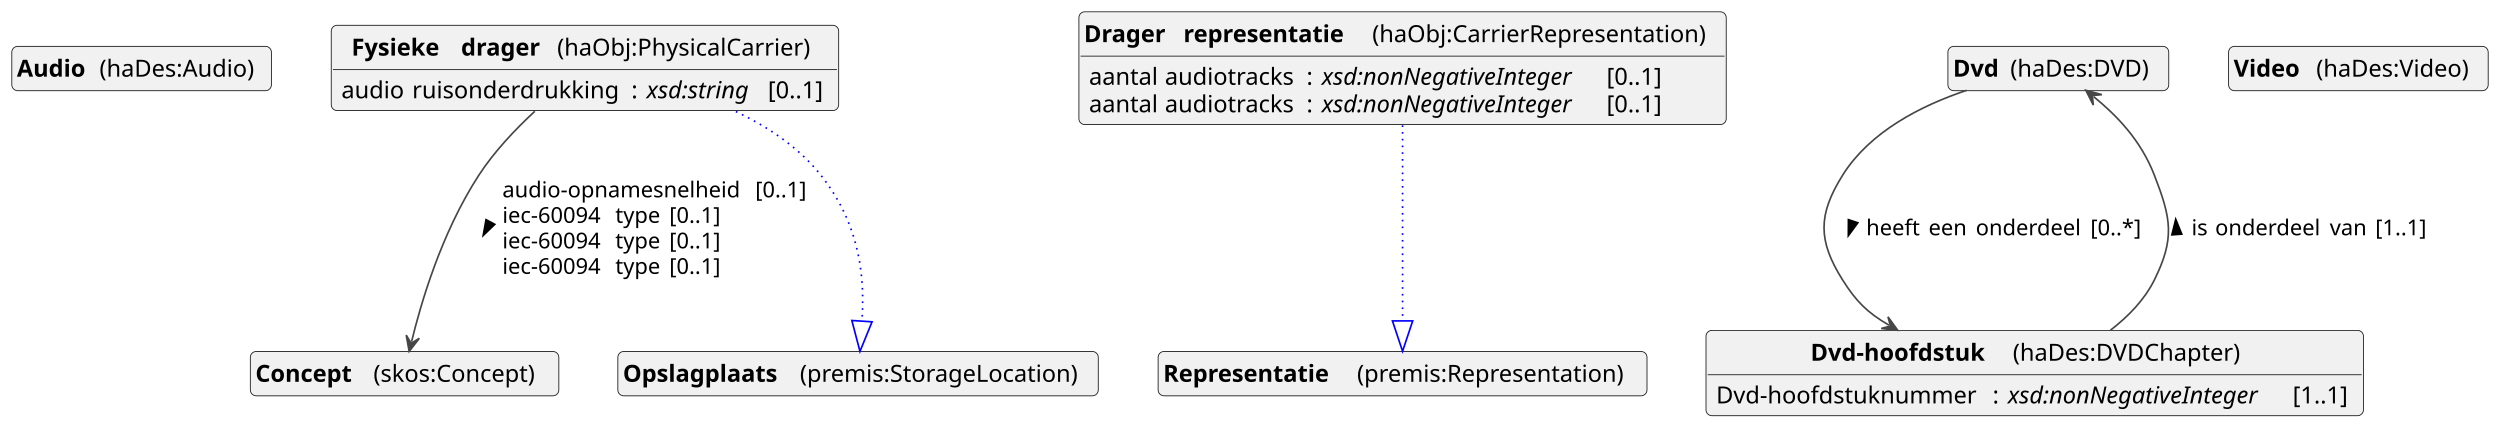
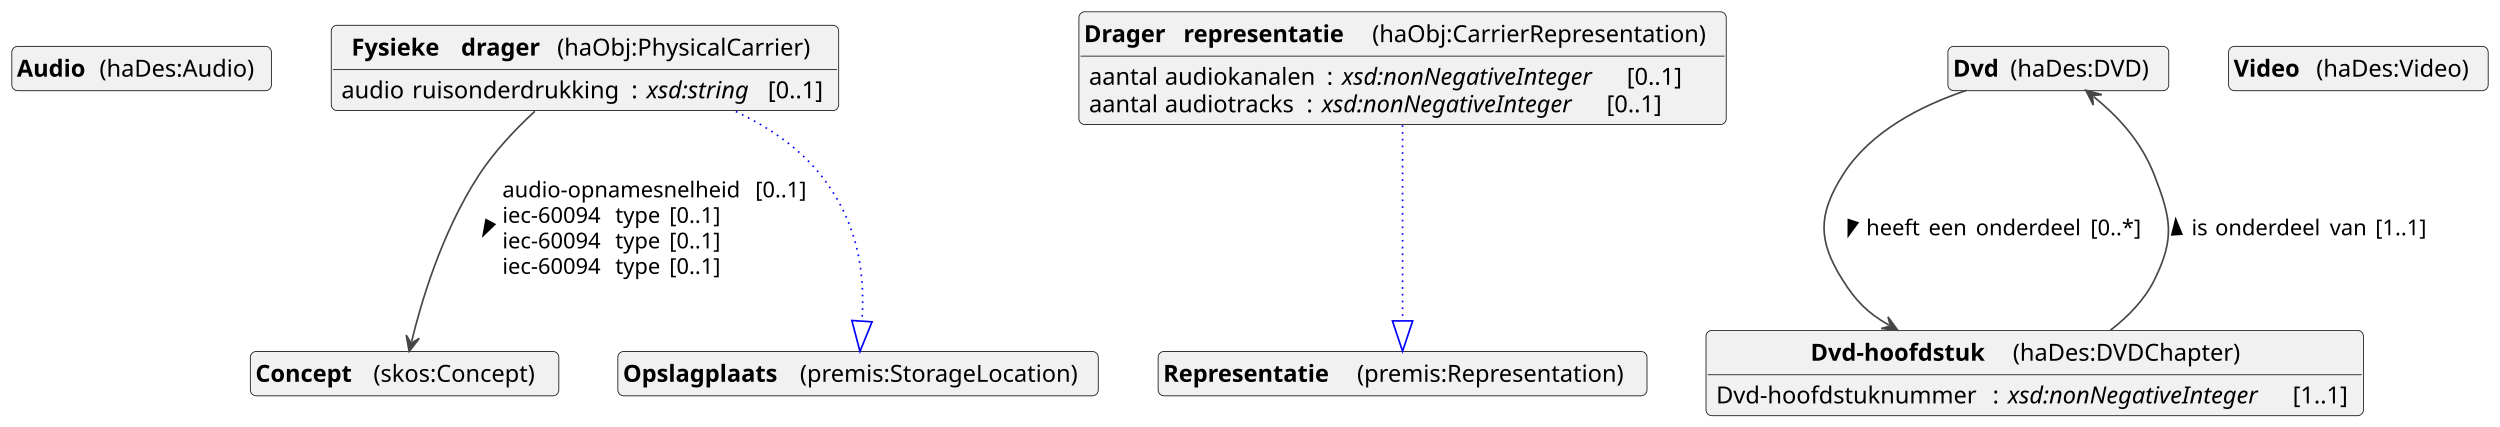
<svg xmlns="http://www.w3.org/2000/svg" xmlns:xlink="http://www.w3.org/1999/xlink" contentStyleType="text/css" height="253px" preserveAspectRatio="none" style="width:1483px;height:253px;background:#FFFFFF;" version="1.1" viewBox="0 0 1483 253" width="1483px" zoomAndPan="magnify">
  <defs />
  <g>
    <a href="#haDes%3AAudio" target="_top" title="#haDes%3AAudio" xlink:actuate="onRequest" xlink:href="#haDes%3AAudio" xlink:show="new" xlink:title="#haDes%3AAudio" xlink:type="simple">
      <g id="elem_haDes_Audio">
        <rect codeLine="15" fill="#F1F1F1" height="26.297" id="haDes_Audio" rx="3.5" ry="3.5" style="stroke:#181818;stroke-width:0.5;" width="154" x="7" y="27.5" />
        <text fill="#000000" font-family="sans-serif" font-size="14" font-weight="bold" lengthAdjust="spacing" textLength="45" x="10" y="45.495">Audio</text>
        <text fill="#000000" font-family="sans-serif" font-size="14" lengthAdjust="spacing" textLength="4" x="55" y="45.495"> </text>
        <text fill="#000000" font-family="sans-serif" font-size="14" lengthAdjust="spacing" textLength="99" x="59" y="45.495">(haDes:Audio)</text>
      </g>
    </a>
    <a href="../../terms/nl#skos%3AConcept" target="_top" title="../../terms/nl#skos%3AConcept" xlink:actuate="onRequest" xlink:href="../../terms/nl#skos%3AConcept" xlink:show="new" xlink:title="../../terms/nl#skos%3AConcept" xlink:type="simple">
      <g id="elem_skos_Concept">
        <rect codeLine="16" fill="#F1F1F1" height="26.297" id="skos_Concept" rx="3.5" ry="3.5" style="stroke:#181818;stroke-width:0.5;" width="183" x="148.5" y="208.5" />
        <text fill="#000000" font-family="sans-serif" font-size="14" font-weight="bold" lengthAdjust="spacing" textLength="66" x="151.5" y="226.495">Concept</text>
        <text fill="#000000" font-family="sans-serif" font-size="14" lengthAdjust="spacing" textLength="4" x="217.5" y="226.495"> </text>
        <text fill="#000000" font-family="sans-serif" font-size="14" lengthAdjust="spacing" textLength="107" x="221.5" y="226.495">(skos:Concept)</text>
      </g>
    </a>
    <a href="#haObj%3ACarrierRepresentation" target="_top" title="#haObj%3ACarrierRepresentation" xlink:actuate="onRequest" xlink:href="#haObj%3ACarrierRepresentation" xlink:show="new" xlink:title="#haObj%3ACarrierRepresentation" xlink:type="simple">
      <g id="elem_haObj_CarrierRepresentation">
        <rect codeLine="17" fill="#F1F1F1" height="66.891" id="haObj_CarrierRepresentation" rx="3.5" ry="3.5" style="stroke:#181818;stroke-width:0.5;" width="384" x="640" y="7" />
        <text fill="#000000" font-family="sans-serif" font-size="14" font-weight="bold" lengthAdjust="spacing" textLength="54" x="643" y="24.995">Drager</text>
        <text fill="#000000" font-family="sans-serif" font-size="14" font-weight="bold" lengthAdjust="spacing" textLength="5" x="697" y="24.995"> </text>
        <text fill="#000000" font-family="sans-serif" font-size="14" font-weight="bold" lengthAdjust="spacing" textLength="108" x="702" y="24.995">representatie</text>
        <text fill="#000000" font-family="sans-serif" font-size="14" lengthAdjust="spacing" textLength="4" x="810" y="24.995"> </text>
        <text fill="#000000" font-family="sans-serif" font-size="14" lengthAdjust="spacing" textLength="207" x="814" y="24.995">(haObj:CarrierRepresentation)</text>
        <line style="stroke:#181818;stroke-width:0.5;" x1="641" x2="1023" y1="33.297" y2="33.297" />
        <text fill="#000000" font-family="sans-serif" font-size="14" lengthAdjust="spacing" textLength="41" x="646" y="50.292">aantal</text>
        <text fill="#000000" font-family="sans-serif" font-size="14" lengthAdjust="spacing" textLength="4" x="687" y="50.292"> </text>
-         <text fill="#000000" font-family="sans-serif" font-size="14" lengthAdjust="spacing" textLength="80" x="691" y="50.292">audiotracks</text>
-         <text fill="#000000" font-family="sans-serif" font-size="14" lengthAdjust="spacing" textLength="4" x="771" y="50.292"> </text>
-         <text fill="#000000" font-family="sans-serif" font-size="14" lengthAdjust="spacing" textLength="5" x="775" y="50.292">:</text>
-         <text fill="#000000" font-family="sans-serif" font-size="14" lengthAdjust="spacing" textLength="4" x="780" y="50.292"> </text>
-         <text fill="#000000" font-family="sans-serif" font-size="14" font-style="italic" lengthAdjust="spacing" textLength="165" x="784" y="50.292">xsd:nonNegativeInteger</text>
-         <text fill="#000000" font-family="sans-serif" font-size="14" lengthAdjust="spacing" textLength="4" x="949" y="50.292"> </text>
-         <text fill="#000000" font-family="sans-serif" font-size="14" lengthAdjust="spacing" textLength="36" x="953" y="50.292">[0..1]</text>
+         <text fill="#000000" font-family="sans-serif" font-size="14" lengthAdjust="spacing" textLength="92" x="691" y="50.292">audiokanalen</text>
+         <text fill="#000000" font-family="sans-serif" font-size="14" lengthAdjust="spacing" textLength="4" x="783" y="50.292"> </text>
+         <text fill="#000000" font-family="sans-serif" font-size="14" lengthAdjust="spacing" textLength="5" x="787" y="50.292">:</text>
+         <text fill="#000000" font-family="sans-serif" font-size="14" lengthAdjust="spacing" textLength="4" x="792" y="50.292"> </text>
+         <text fill="#000000" font-family="sans-serif" font-size="14" font-style="italic" lengthAdjust="spacing" textLength="165" x="796" y="50.292">xsd:nonNegativeInteger</text>
+         <text fill="#000000" font-family="sans-serif" font-size="14" lengthAdjust="spacing" textLength="4" x="961" y="50.292"> </text>
+         <text fill="#000000" font-family="sans-serif" font-size="14" lengthAdjust="spacing" textLength="36" x="965" y="50.292">[0..1]</text>
        <text fill="#000000" font-family="sans-serif" font-size="14" lengthAdjust="spacing" textLength="41" x="646" y="66.589">aantal</text>
        <text fill="#000000" font-family="sans-serif" font-size="14" lengthAdjust="spacing" textLength="4" x="687" y="66.589"> </text>
        <text fill="#000000" font-family="sans-serif" font-size="14" lengthAdjust="spacing" textLength="80" x="691" y="66.589">audiotracks</text>
        <text fill="#000000" font-family="sans-serif" font-size="14" lengthAdjust="spacing" textLength="4" x="771" y="66.589"> </text>
        <text fill="#000000" font-family="sans-serif" font-size="14" lengthAdjust="spacing" textLength="5" x="775" y="66.589">:</text>
        <text fill="#000000" font-family="sans-serif" font-size="14" lengthAdjust="spacing" textLength="4" x="780" y="66.589"> </text>
        <text fill="#000000" font-family="sans-serif" font-size="14" font-style="italic" lengthAdjust="spacing" textLength="165" x="784" y="66.589">xsd:nonNegativeInteger</text>
        <text fill="#000000" font-family="sans-serif" font-size="14" lengthAdjust="spacing" textLength="4" x="949" y="66.589"> </text>
        <text fill="#000000" font-family="sans-serif" font-size="14" lengthAdjust="spacing" textLength="36" x="953" y="66.589">[0..1]</text>
      </g>
    </a>
    <a href="#premis%3ARepresentation" target="_top" title="#premis%3ARepresentation" xlink:actuate="onRequest" xlink:href="#premis%3ARepresentation" xlink:show="new" xlink:title="#premis%3ARepresentation" xlink:type="simple">
      <g id="elem_premis_Representation">
        <rect codeLine="18" fill="#F1F1F1" height="26.297" id="premis_Representation" rx="3.5" ry="3.5" style="stroke:#181818;stroke-width:0.5;" width="290" x="687" y="208.5" />
        <text fill="#000000" font-family="sans-serif" font-size="14" font-weight="bold" lengthAdjust="spacing" textLength="111" x="690" y="226.495">Representatie</text>
        <text fill="#000000" font-family="sans-serif" font-size="14" lengthAdjust="spacing" textLength="4" x="801" y="226.495"> </text>
        <text fill="#000000" font-family="sans-serif" font-size="14" lengthAdjust="spacing" textLength="169" x="805" y="226.495">(premis:Representation)</text>
      </g>
    </a>
    <a href="#haDes%3ADVD" target="_top" title="#haDes%3ADVD" xlink:actuate="onRequest" xlink:href="#haDes%3ADVD" xlink:show="new" xlink:title="#haDes%3ADVD" xlink:type="simple">
      <g id="elem_haDes_DVD">
        <rect codeLine="19" fill="#F1F1F1" height="26.297" id="haDes_DVD" rx="3.5" ry="3.5" style="stroke:#181818;stroke-width:0.5;" width="131" x="1155.5" y="27.5" />
        <text fill="#000000" font-family="sans-serif" font-size="14" font-weight="bold" lengthAdjust="spacing" textLength="30" x="1158.5" y="45.495">Dvd</text>
        <text fill="#000000" font-family="sans-serif" font-size="14" lengthAdjust="spacing" textLength="4" x="1188.5" y="45.495"> </text>
        <text fill="#000000" font-family="sans-serif" font-size="14" lengthAdjust="spacing" textLength="91" x="1192.5" y="45.495">(haDes:DVD)</text>
      </g>
    </a>
    <a href="#haDes%3ADVDChapter" target="_top" title="#haDes%3ADVDChapter" xlink:actuate="onRequest" xlink:href="#haDes%3ADVDChapter" xlink:show="new" xlink:title="#haDes%3ADVDChapter" xlink:type="simple">
      <g id="elem_haDes_DVDChapter">
        <rect codeLine="20" fill="#F1F1F1" height="50.594" id="haDes_DVDChapter" rx="3.5" ry="3.5" style="stroke:#181818;stroke-width:0.5;" width="390" x="1012" y="196" />
        <text fill="#000000" font-family="sans-serif" font-size="14" font-weight="bold" lengthAdjust="spacing" textLength="116" x="1074" y="213.995">Dvd-hoofdstuk</text>
        <text fill="#000000" font-family="sans-serif" font-size="14" lengthAdjust="spacing" textLength="4" x="1190" y="213.995"> </text>
        <text fill="#000000" font-family="sans-serif" font-size="14" lengthAdjust="spacing" textLength="146" x="1194" y="213.995">(haDes:DVDChapter)</text>
        <line style="stroke:#181818;stroke-width:0.5;" x1="1013" x2="1401" y1="222.297" y2="222.297" />
        <text fill="#000000" font-family="sans-serif" font-size="14" lengthAdjust="spacing" textLength="160" x="1018" y="239.292">Dvd-hoofdstuknummer</text>
        <text fill="#000000" font-family="sans-serif" font-size="14" lengthAdjust="spacing" textLength="4" x="1178" y="239.292"> </text>
        <text fill="#000000" font-family="sans-serif" font-size="14" lengthAdjust="spacing" textLength="5" x="1182" y="239.292">:</text>
        <text fill="#000000" font-family="sans-serif" font-size="14" lengthAdjust="spacing" textLength="4" x="1187" y="239.292"> </text>
        <text fill="#000000" font-family="sans-serif" font-size="14" font-style="italic" lengthAdjust="spacing" textLength="165" x="1191" y="239.292">xsd:nonNegativeInteger</text>
        <text fill="#000000" font-family="sans-serif" font-size="14" lengthAdjust="spacing" textLength="4" x="1356" y="239.292"> </text>
        <text fill="#000000" font-family="sans-serif" font-size="14" lengthAdjust="spacing" textLength="36" x="1360" y="239.292">[1..1]</text>
      </g>
    </a>
    <a href="#haObj%3APhysicalCarrier" target="_top" title="#haObj%3APhysicalCarrier" xlink:actuate="onRequest" xlink:href="#haObj%3APhysicalCarrier" xlink:show="new" xlink:title="#haObj%3APhysicalCarrier" xlink:type="simple">
      <g id="elem_haObj_PhysicalCarrier">
        <rect codeLine="21" fill="#F1F1F1" height="50.594" id="haObj_PhysicalCarrier" rx="3.5" ry="3.5" style="stroke:#181818;stroke-width:0.5;" width="301" x="196.5" y="15" />
        <text fill="#000000" font-family="sans-serif" font-size="14" font-weight="bold" lengthAdjust="spacing" textLength="60" x="208.5" y="32.995">Fysieke</text>
        <text fill="#000000" font-family="sans-serif" font-size="14" font-weight="bold" lengthAdjust="spacing" textLength="5" x="268.5" y="32.995"> </text>
        <text fill="#000000" font-family="sans-serif" font-size="14" font-weight="bold" lengthAdjust="spacing" textLength="53" x="273.5" y="32.995">drager</text>
        <text fill="#000000" font-family="sans-serif" font-size="14" lengthAdjust="spacing" textLength="4" x="326.5" y="32.995"> </text>
        <text fill="#000000" font-family="sans-serif" font-size="14" lengthAdjust="spacing" textLength="155" x="330.5" y="32.995">(haObj:PhysicalCarrier)</text>
        <line style="stroke:#181818;stroke-width:0.5;" x1="197.5" x2="496.5" y1="41.297" y2="41.297" />
        <text fill="#000000" font-family="sans-serif" font-size="14" lengthAdjust="spacing" textLength="38" x="202.5" y="58.292">audio</text>
        <text fill="#000000" font-family="sans-serif" font-size="14" lengthAdjust="spacing" textLength="4" x="240.5" y="58.292"> </text>
        <text fill="#000000" font-family="sans-serif" font-size="14" lengthAdjust="spacing" textLength="126" x="244.5" y="58.292">ruisonderdrukking</text>
        <text fill="#000000" font-family="sans-serif" font-size="14" lengthAdjust="spacing" textLength="4" x="370.5" y="58.292"> </text>
        <text fill="#000000" font-family="sans-serif" font-size="14" lengthAdjust="spacing" textLength="5" x="374.5" y="58.292">:</text>
        <text fill="#000000" font-family="sans-serif" font-size="14" lengthAdjust="spacing" textLength="4" x="379.5" y="58.292"> </text>
        <text fill="#000000" font-family="sans-serif" font-size="14" font-style="italic" lengthAdjust="spacing" textLength="68" x="383.5" y="58.292">xsd:string</text>
        <text fill="#000000" font-family="sans-serif" font-size="14" lengthAdjust="spacing" textLength="4" x="451.5" y="58.292"> </text>
        <text fill="#000000" font-family="sans-serif" font-size="14" lengthAdjust="spacing" textLength="36" x="455.5" y="58.292">[0..1]</text>
      </g>
    </a>
    <a href="#premis%3AStorageLocation" target="_top" title="#premis%3AStorageLocation" xlink:actuate="onRequest" xlink:href="#premis%3AStorageLocation" xlink:show="new" xlink:title="#premis%3AStorageLocation" xlink:type="simple">
      <g id="elem_premis_StorageLocation">
        <rect codeLine="22" fill="#F1F1F1" height="26.297" id="premis_StorageLocation" rx="3.5" ry="3.5" style="stroke:#181818;stroke-width:0.5;" width="285" x="366.5" y="208.5" />
        <text fill="#000000" font-family="sans-serif" font-size="14" font-weight="bold" lengthAdjust="spacing" textLength="101" x="369.5" y="226.495">Opslagplaats</text>
        <text fill="#000000" font-family="sans-serif" font-size="14" lengthAdjust="spacing" textLength="4" x="470.5" y="226.495"> </text>
        <text fill="#000000" font-family="sans-serif" font-size="14" lengthAdjust="spacing" textLength="174" x="474.5" y="226.495">(premis:StorageLocation)</text>
      </g>
    </a>
    <a href="#haDes%3AVideo" target="_top" title="#haDes%3AVideo" xlink:actuate="onRequest" xlink:href="#haDes%3AVideo" xlink:show="new" xlink:title="#haDes%3AVideo" xlink:type="simple">
      <g id="elem_haDes_Video">
        <rect codeLine="23" fill="#F1F1F1" height="26.297" id="haDes_Video" rx="3.5" ry="3.5" style="stroke:#181818;stroke-width:0.5;" width="154" x="1322" y="27.5" />
        <text fill="#000000" font-family="sans-serif" font-size="14" font-weight="bold" lengthAdjust="spacing" textLength="45" x="1325" y="45.495">Video</text>
        <text fill="#000000" font-family="sans-serif" font-size="14" lengthAdjust="spacing" textLength="4" x="1370" y="45.495"> </text>
        <text fill="#000000" font-family="sans-serif" font-size="14" lengthAdjust="spacing" textLength="99" x="1374" y="45.495">(haDes:Video)</text>
      </g>
    </a>
    <g id="link_haObj_CarrierRepresentation_premis_Representation">
      <path codeLine="29" d="M832,74.33 C832,114.7 832,163.21 832,190.37 " fill="none" id="haObj_CarrierRepresentation-to-premis_Representation" style="stroke:#0000FF;stroke-width:1.0;stroke-dasharray:1.0,3.0;" />
      <polygon fill="none" points="832,208.37,838,190.37,826,190.37,832,208.37" style="stroke:#0000FF;stroke-width:1.0;" />
    </g>
    <g id="link_haDes_DVD_haDes_DVDChapter">
      <path codeLine="36" d="M1166.63,53.58 C1139.54,62.64 1109.18,78.1 1093,104 C1078.4,127.37 1078.31,142.69 1093,166 C1100.95,178.62 1107.538,185.373 1120.538,192.903 " fill="none" id="haDes_DVD-to-haDes_DVDChapter" style="stroke:#454645;stroke-width:1.0;" />
      <polygon fill="#454645" points="1125.73,195.91,1119.947,187.938,1121.403,193.404,1115.937,194.86,1125.73,195.91" style="stroke:#454645;stroke-width:1.0;" />
      <polygon fill="#000000" points="1096.43,139.813,1102.061,132.149,1096.48,130.303,1096.43,139.813" style="stroke:#000000;stroke-width:1.0;" />
      <text fill="#000000" font-family="sans-serif" font-size="13" lengthAdjust="spacing" textLength="33" x="1107" y="139.567">heeft</text>
      <text fill="#000000" font-family="sans-serif" font-size="13" lengthAdjust="spacing" textLength="4" x="1140" y="139.567"> </text>
      <text fill="#000000" font-family="sans-serif" font-size="13" lengthAdjust="spacing" textLength="24" x="1144" y="139.567">een</text>
      <text fill="#000000" font-family="sans-serif" font-size="13" lengthAdjust="spacing" textLength="4" x="1168" y="139.567"> </text>
      <text fill="#000000" font-family="sans-serif" font-size="13" lengthAdjust="spacing" textLength="64" x="1172" y="139.567">onderdeel</text>
      <text fill="#000000" font-family="sans-serif" font-size="13" lengthAdjust="spacing" textLength="4" x="1236" y="139.567"> </text>
      <text fill="#000000" font-family="sans-serif" font-size="13" lengthAdjust="spacing" textLength="33" x="1240" y="139.567">[0..*]</text>
    </g>
    <g id="link_haDes_DVDChapter_haDes_DVD">
      <path codeLine="40" d="M1251.9,195.89 C1262.37,187.83 1272.16,177.85 1278,166 C1290.19,141.29 1287.96,129.69 1278,104 C1269.88,83.05 1255.755,68.617 1241.956,57.337 " fill="none" id="haDes_DVDChapter-to-haDes_DVD" style="stroke:#454645;stroke-width:1.0;" />
      <polygon fill="#454645" points="1237.31,53.54,1241.747,62.333,1241.181,56.704,1246.81,56.139,1237.31,53.54" style="stroke:#454645;stroke-width:1.0;" />
      <polygon fill="#000000" points="1290.642,130.079,1288.358,139.311,1294.221,138.891,1290.642,130.079" style="stroke:#000000;stroke-width:1.0;" />
      <text fill="#000000" font-family="sans-serif" font-size="13" lengthAdjust="spacing" textLength="10" x="1300" y="139.567">is</text>
      <text fill="#000000" font-family="sans-serif" font-size="13" lengthAdjust="spacing" textLength="4" x="1310" y="139.567"> </text>
      <text fill="#000000" font-family="sans-serif" font-size="13" lengthAdjust="spacing" textLength="64" x="1314" y="139.567">onderdeel</text>
      <text fill="#000000" font-family="sans-serif" font-size="13" lengthAdjust="spacing" textLength="4" x="1378" y="139.567"> </text>
      <text fill="#000000" font-family="sans-serif" font-size="13" lengthAdjust="spacing" textLength="23" x="1382" y="139.567">van</text>
      <text fill="#000000" font-family="sans-serif" font-size="13" lengthAdjust="spacing" textLength="4" x="1405" y="139.567"> </text>
      <text fill="#000000" font-family="sans-serif" font-size="13" lengthAdjust="spacing" textLength="34" x="1409" y="139.567">[1..1]</text>
    </g>
    <g id="link_haObj_PhysicalCarrier_premis_StorageLocation">
      <path codeLine="43" d="M436.53,66.16 C455.64,75.23 473.96,87.5 487,104 C511.63,135.17 512.806,167.599 511.306,190.508 " fill="none" id="haObj_PhysicalCarrier-to-premis_StorageLocation" style="stroke:#0000FF;stroke-width:1.0;stroke-dasharray:1.0,3.0;" />
      <polygon fill="none" points="510.13,208.47,517.293,190.9,505.319,190.117,510.13,208.47" style="stroke:#0000FF;stroke-width:1.0;" />
    </g>
    <g id="link_haObj_PhysicalCarrier_skos_Concept">
      <path codeLine="46" d="M317.25,66.02 C305.68,76.73 293.05,90.04 284,104 C261.53,138.65 249.523,180.621 244.143,202.651 " fill="none" id="haObj_PhysicalCarrier-to-skos_Concept" style="stroke:#454645;stroke-width:1.0;" />
      <polygon fill="#454645" points="242.72,208.48,248.741,200.686,243.906,203.623,240.969,198.788,242.72,208.48" style="stroke:#454645;stroke-width:1.0;" />
      <polygon fill="#000000" points="286.641,139.674,293.5,133.085,288.317,130.312,286.641,139.674" style="stroke:#000000;stroke-width:1.0;" />
      <text fill="#000000" font-family="sans-serif" font-size="13" lengthAdjust="spacing" textLength="146" x="298" y="117.067">audio-opnamesnelheid</text>
      <text fill="#000000" font-family="sans-serif" font-size="13" lengthAdjust="spacing" textLength="4" x="444" y="117.067"> </text>
      <text fill="#000000" font-family="sans-serif" font-size="13" lengthAdjust="spacing" textLength="34" x="448" y="117.067">[0..1]</text>
      <text fill="#000000" font-family="sans-serif" font-size="13" lengthAdjust="spacing" textLength="63" x="298" y="132.2">iec-60094</text>
      <text fill="#000000" font-family="sans-serif" font-size="13" lengthAdjust="spacing" textLength="4" x="361" y="132.2"> </text>
      <text fill="#000000" font-family="sans-serif" font-size="13" lengthAdjust="spacing" textLength="28" x="365" y="132.2">type</text>
      <text fill="#000000" font-family="sans-serif" font-size="13" lengthAdjust="spacing" textLength="4" x="393" y="132.2"> </text>
      <text fill="#000000" font-family="sans-serif" font-size="13" lengthAdjust="spacing" textLength="34" x="397" y="132.2">[0..1]</text>
      <text fill="#000000" font-family="sans-serif" font-size="13" lengthAdjust="spacing" textLength="63" x="298" y="147.333">iec-60094</text>
      <text fill="#000000" font-family="sans-serif" font-size="13" lengthAdjust="spacing" textLength="4" x="361" y="147.333"> </text>
      <text fill="#000000" font-family="sans-serif" font-size="13" lengthAdjust="spacing" textLength="28" x="365" y="147.333">type</text>
      <text fill="#000000" font-family="sans-serif" font-size="13" lengthAdjust="spacing" textLength="4" x="393" y="147.333"> </text>
      <text fill="#000000" font-family="sans-serif" font-size="13" lengthAdjust="spacing" textLength="34" x="397" y="147.333">[0..1]</text>
      <text fill="#000000" font-family="sans-serif" font-size="13" lengthAdjust="spacing" textLength="63" x="298" y="162.465">iec-60094</text>
      <text fill="#000000" font-family="sans-serif" font-size="13" lengthAdjust="spacing" textLength="4" x="361" y="162.465"> </text>
      <text fill="#000000" font-family="sans-serif" font-size="13" lengthAdjust="spacing" textLength="28" x="365" y="162.465">type</text>
      <text fill="#000000" font-family="sans-serif" font-size="13" lengthAdjust="spacing" textLength="4" x="393" y="162.465"> </text>
      <text fill="#000000" font-family="sans-serif" font-size="13" lengthAdjust="spacing" textLength="34" x="397" y="162.465">[0..1]</text>
    </g>
  </g>
</svg>
